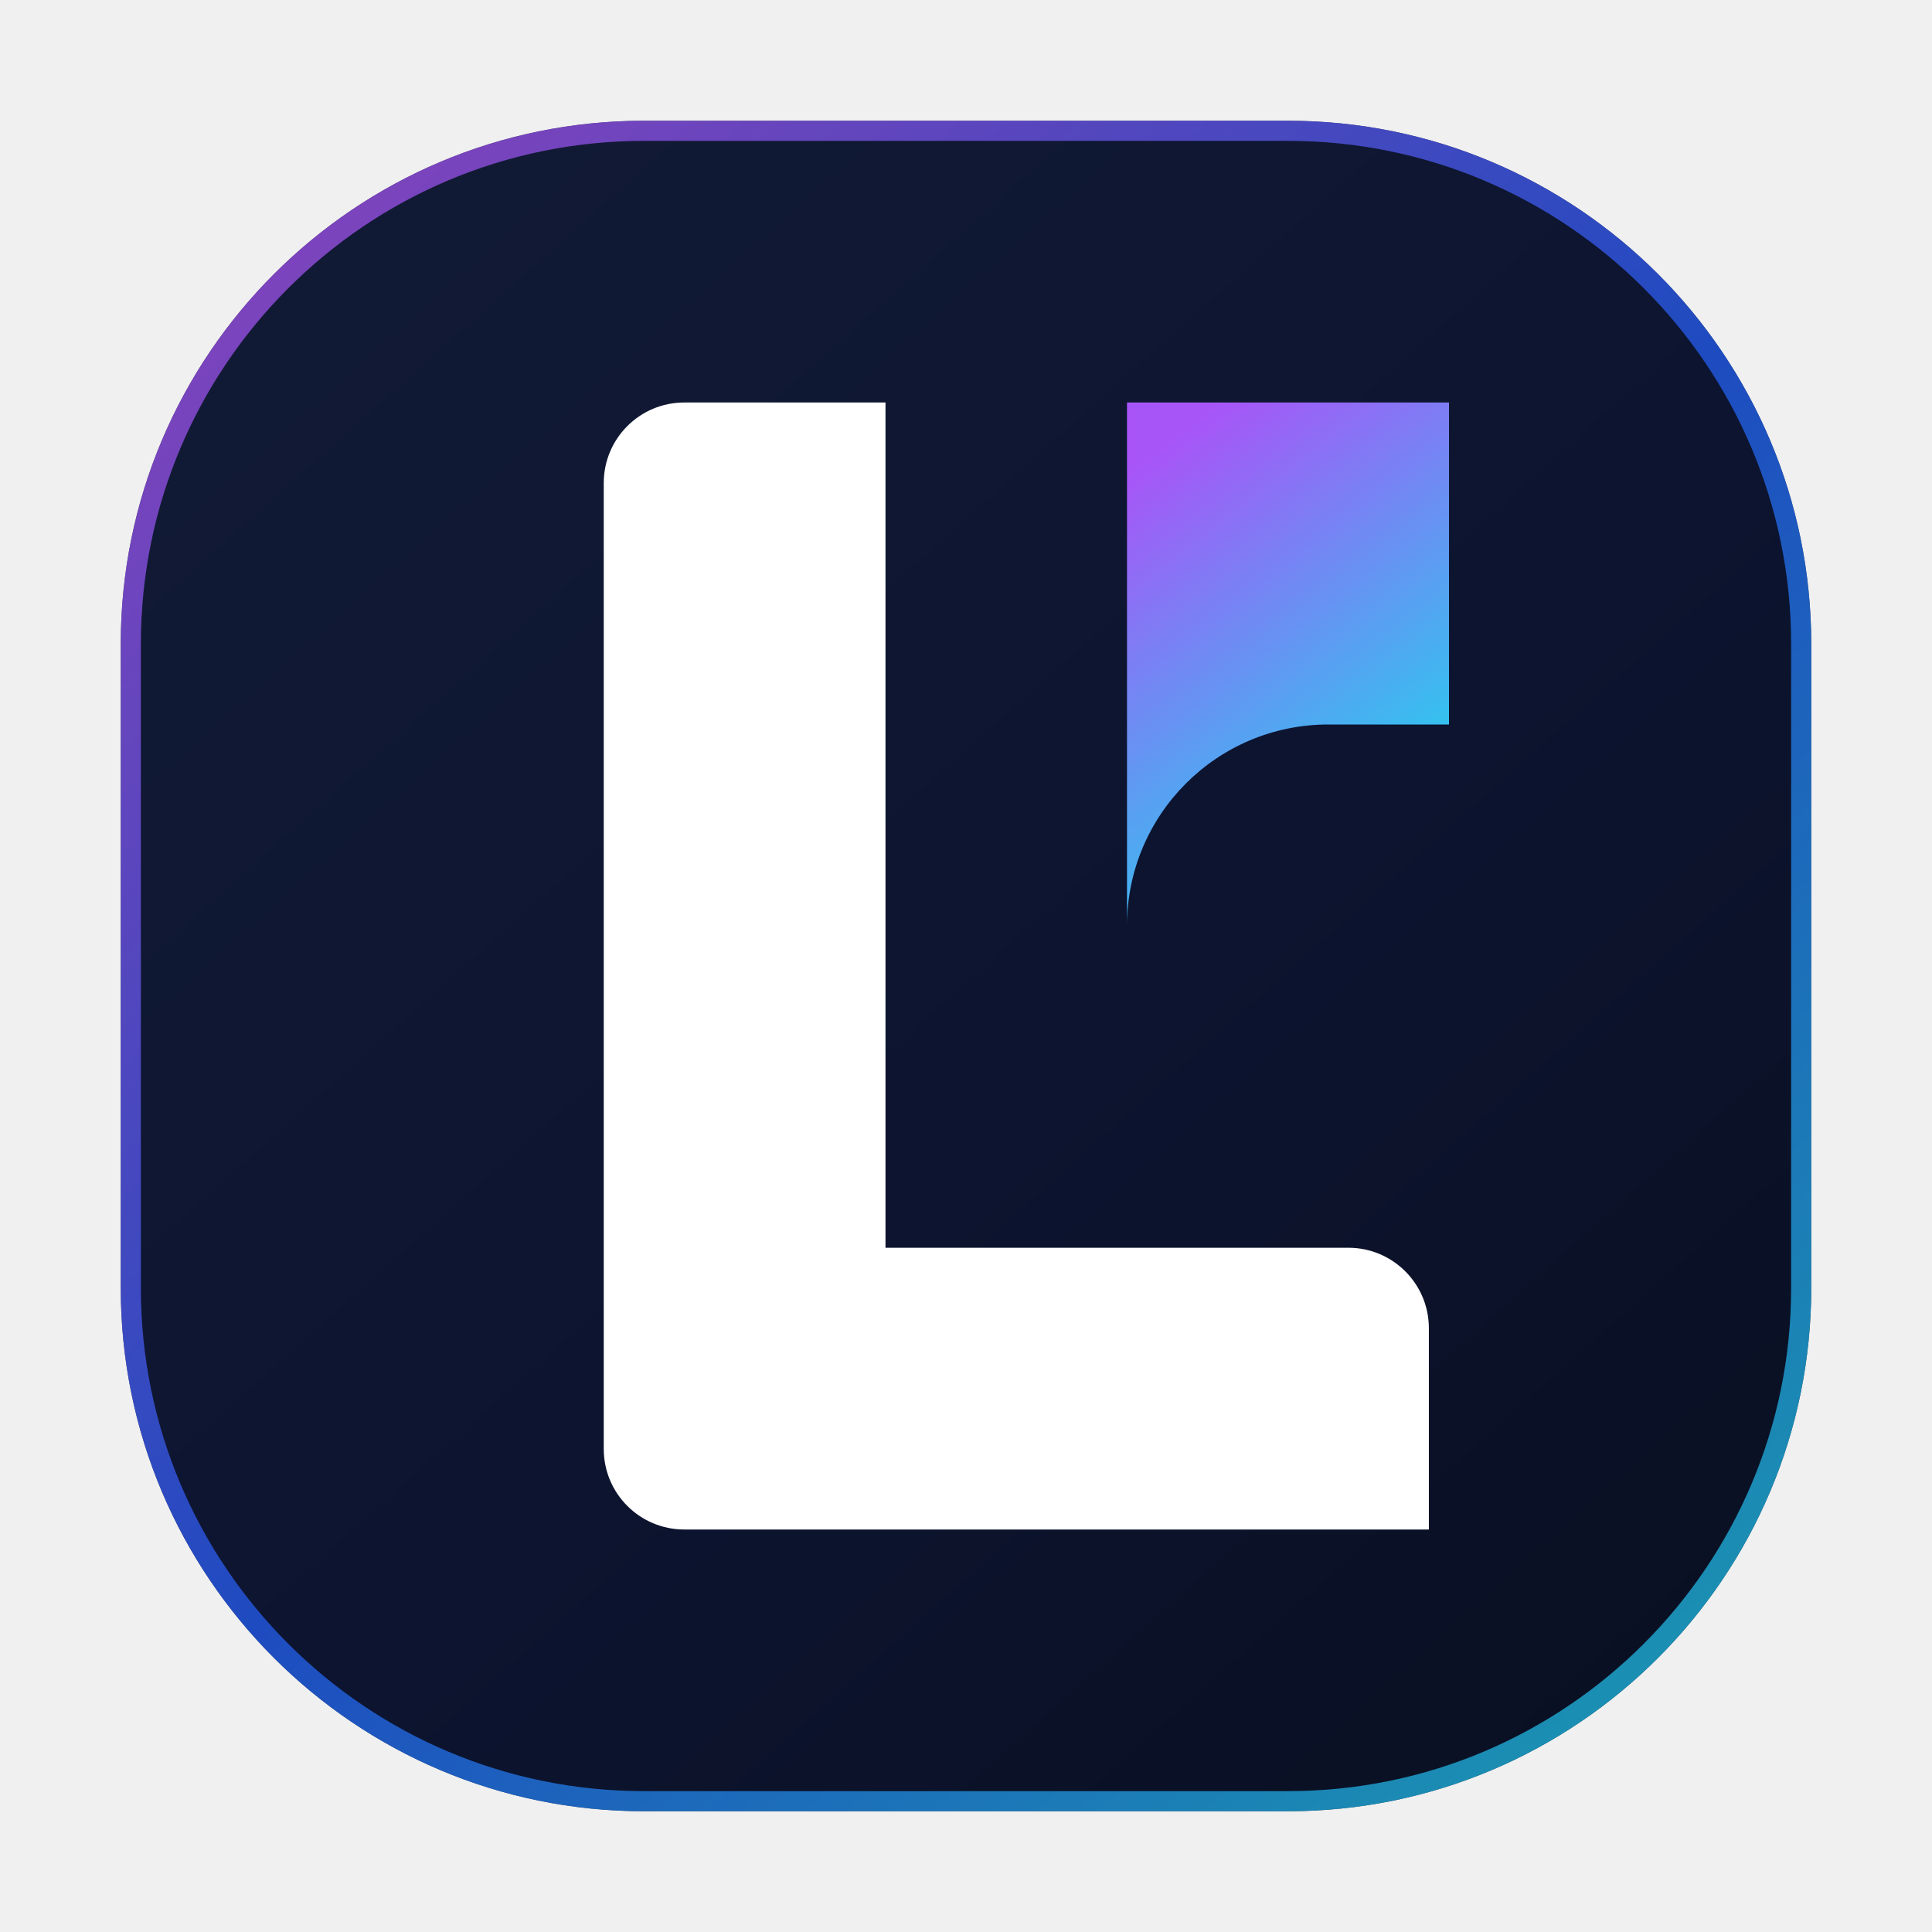
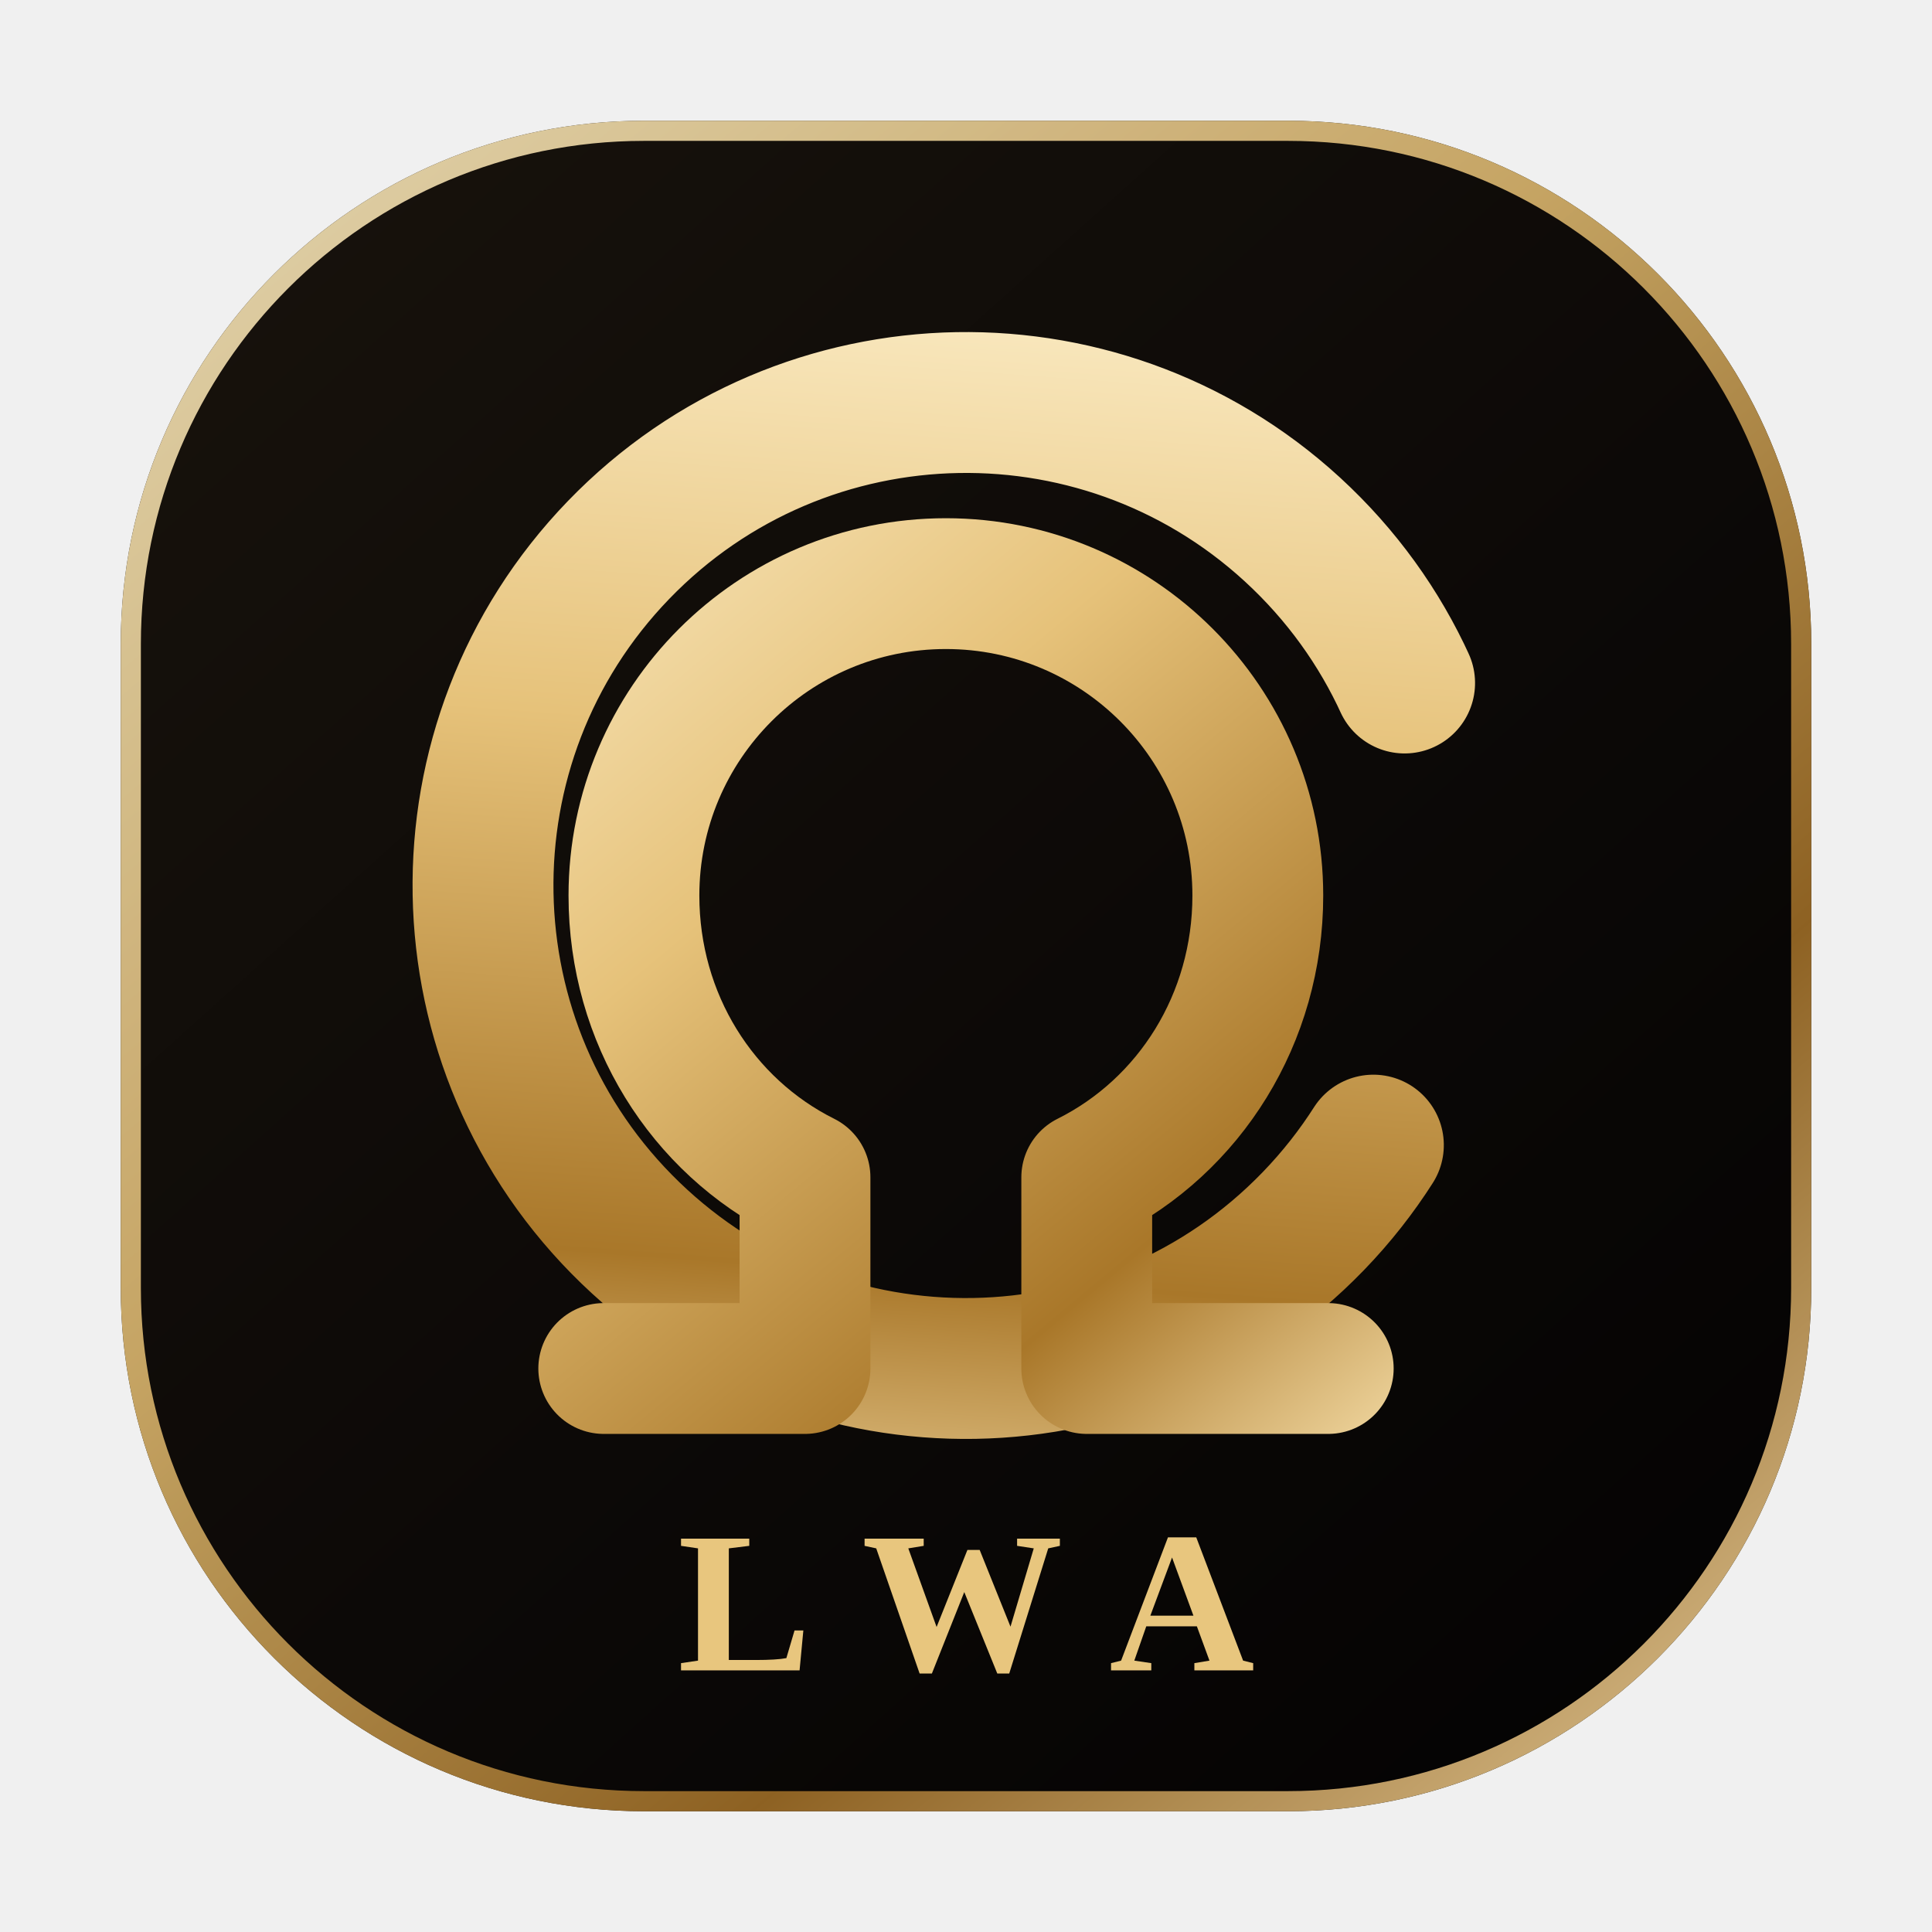
<svg xmlns="http://www.w3.org/2000/svg" width="96" height="96" viewBox="0 0 96 96" fill="none">
  <rect x="6" y="6" width="84" height="84" rx="26" fill="url(#bg)" />
-   <rect x="6.5" y="6.5" width="83" height="83" rx="25.5" stroke="url(#stroke)" stroke-opacity="0.7" />
-   <path d="M30 24C30 21.791 31.791 20 34 20H44V62H67C69.209 62 71 63.791 71 66V76H34C31.791 76 30 74.209 30 72V24Z" fill="white" />
-   <path d="M56 20H72V36H66C60.477 36 56 40.477 56 46V20Z" fill="url(#cut)" />
+   <rect x="6.5" y="6.5" width="83" height="83" rx="25.5" stroke="url(#stroke)" stroke-opacity="0.9" />
+   <circle cx="48" cy="44" r="24" stroke="url(#omega)" stroke-width="7" stroke-linecap="round" stroke-dasharray="122 24" transform="rotate(44 48 44)" />
+   <path d="M30 68H40V58.5C34.882 55.945 31.5 50.613 31.5 44.5C31.5 35.94 38.44 29 47 29C55.56 29 62.5 35.94 62.5 44.5C62.5 50.613 59.118 55.945 54 58.5V68H66" stroke="url(#omega)" stroke-width="6.5" stroke-linecap="round" stroke-linejoin="round" />
+   <text x="48" y="83" text-anchor="middle" fill="#E8C67E" font-family="Georgia, Times New Roman, serif" font-size="10" font-weight="700" letter-spacing="3.4">LWA</text>
  <defs>
-     <linearGradient id="bg" x1="16" y1="14" x2="82" y2="88" gradientUnits="userSpaceOnUse">
-       <stop stop-color="#111A34" />
-       <stop offset="0.52" stop-color="#0D1430" />
-       <stop offset="1" stop-color="#091022" />
+     <linearGradient id="bg" x1="12" y1="10" x2="82" y2="88" gradientUnits="userSpaceOnUse">
+       <stop stop-color="#17120C" />
+       <stop offset="0.55" stop-color="#0C0907" />
+       <stop offset="1" stop-color="#040303" />
    </linearGradient>
-     <linearGradient id="stroke" x1="16" y1="12" x2="84" y2="90" gradientUnits="userSpaceOnUse">
-       <stop stop-color="#A855F7" />
-       <stop offset="0.48" stop-color="#2563FF" />
-       <stop offset="1" stop-color="#22D3EE" />
+     <linearGradient id="stroke" x1="15" y1="8" x2="84" y2="90" gradientUnits="userSpaceOnUse">
+       <stop stop-color="#F5E3B7" />
+       <stop offset="0.38" stop-color="#D9B56D" />
+       <stop offset="0.72" stop-color="#9C6B25" />
+       <stop offset="1" stop-color="#F0D39A" />
    </linearGradient>
-     <linearGradient id="cut" x1="58" y1="22" x2="72" y2="40" gradientUnits="userSpaceOnUse">
-       <stop stop-color="#A855F7" />
-       <stop offset="1" stop-color="#22D3EE" />
+     <linearGradient id="omega" x1="24" y1="18" x2="69" y2="72" gradientUnits="userSpaceOnUse">
+       <stop stop-color="#FFF4D4" />
+       <stop offset="0.4" stop-color="#E6C27A" />
+       <stop offset="0.78" stop-color="#A97729" />
+       <stop offset="1" stop-color="#F1D8A1" />
    </linearGradient>
  </defs>
</svg>
